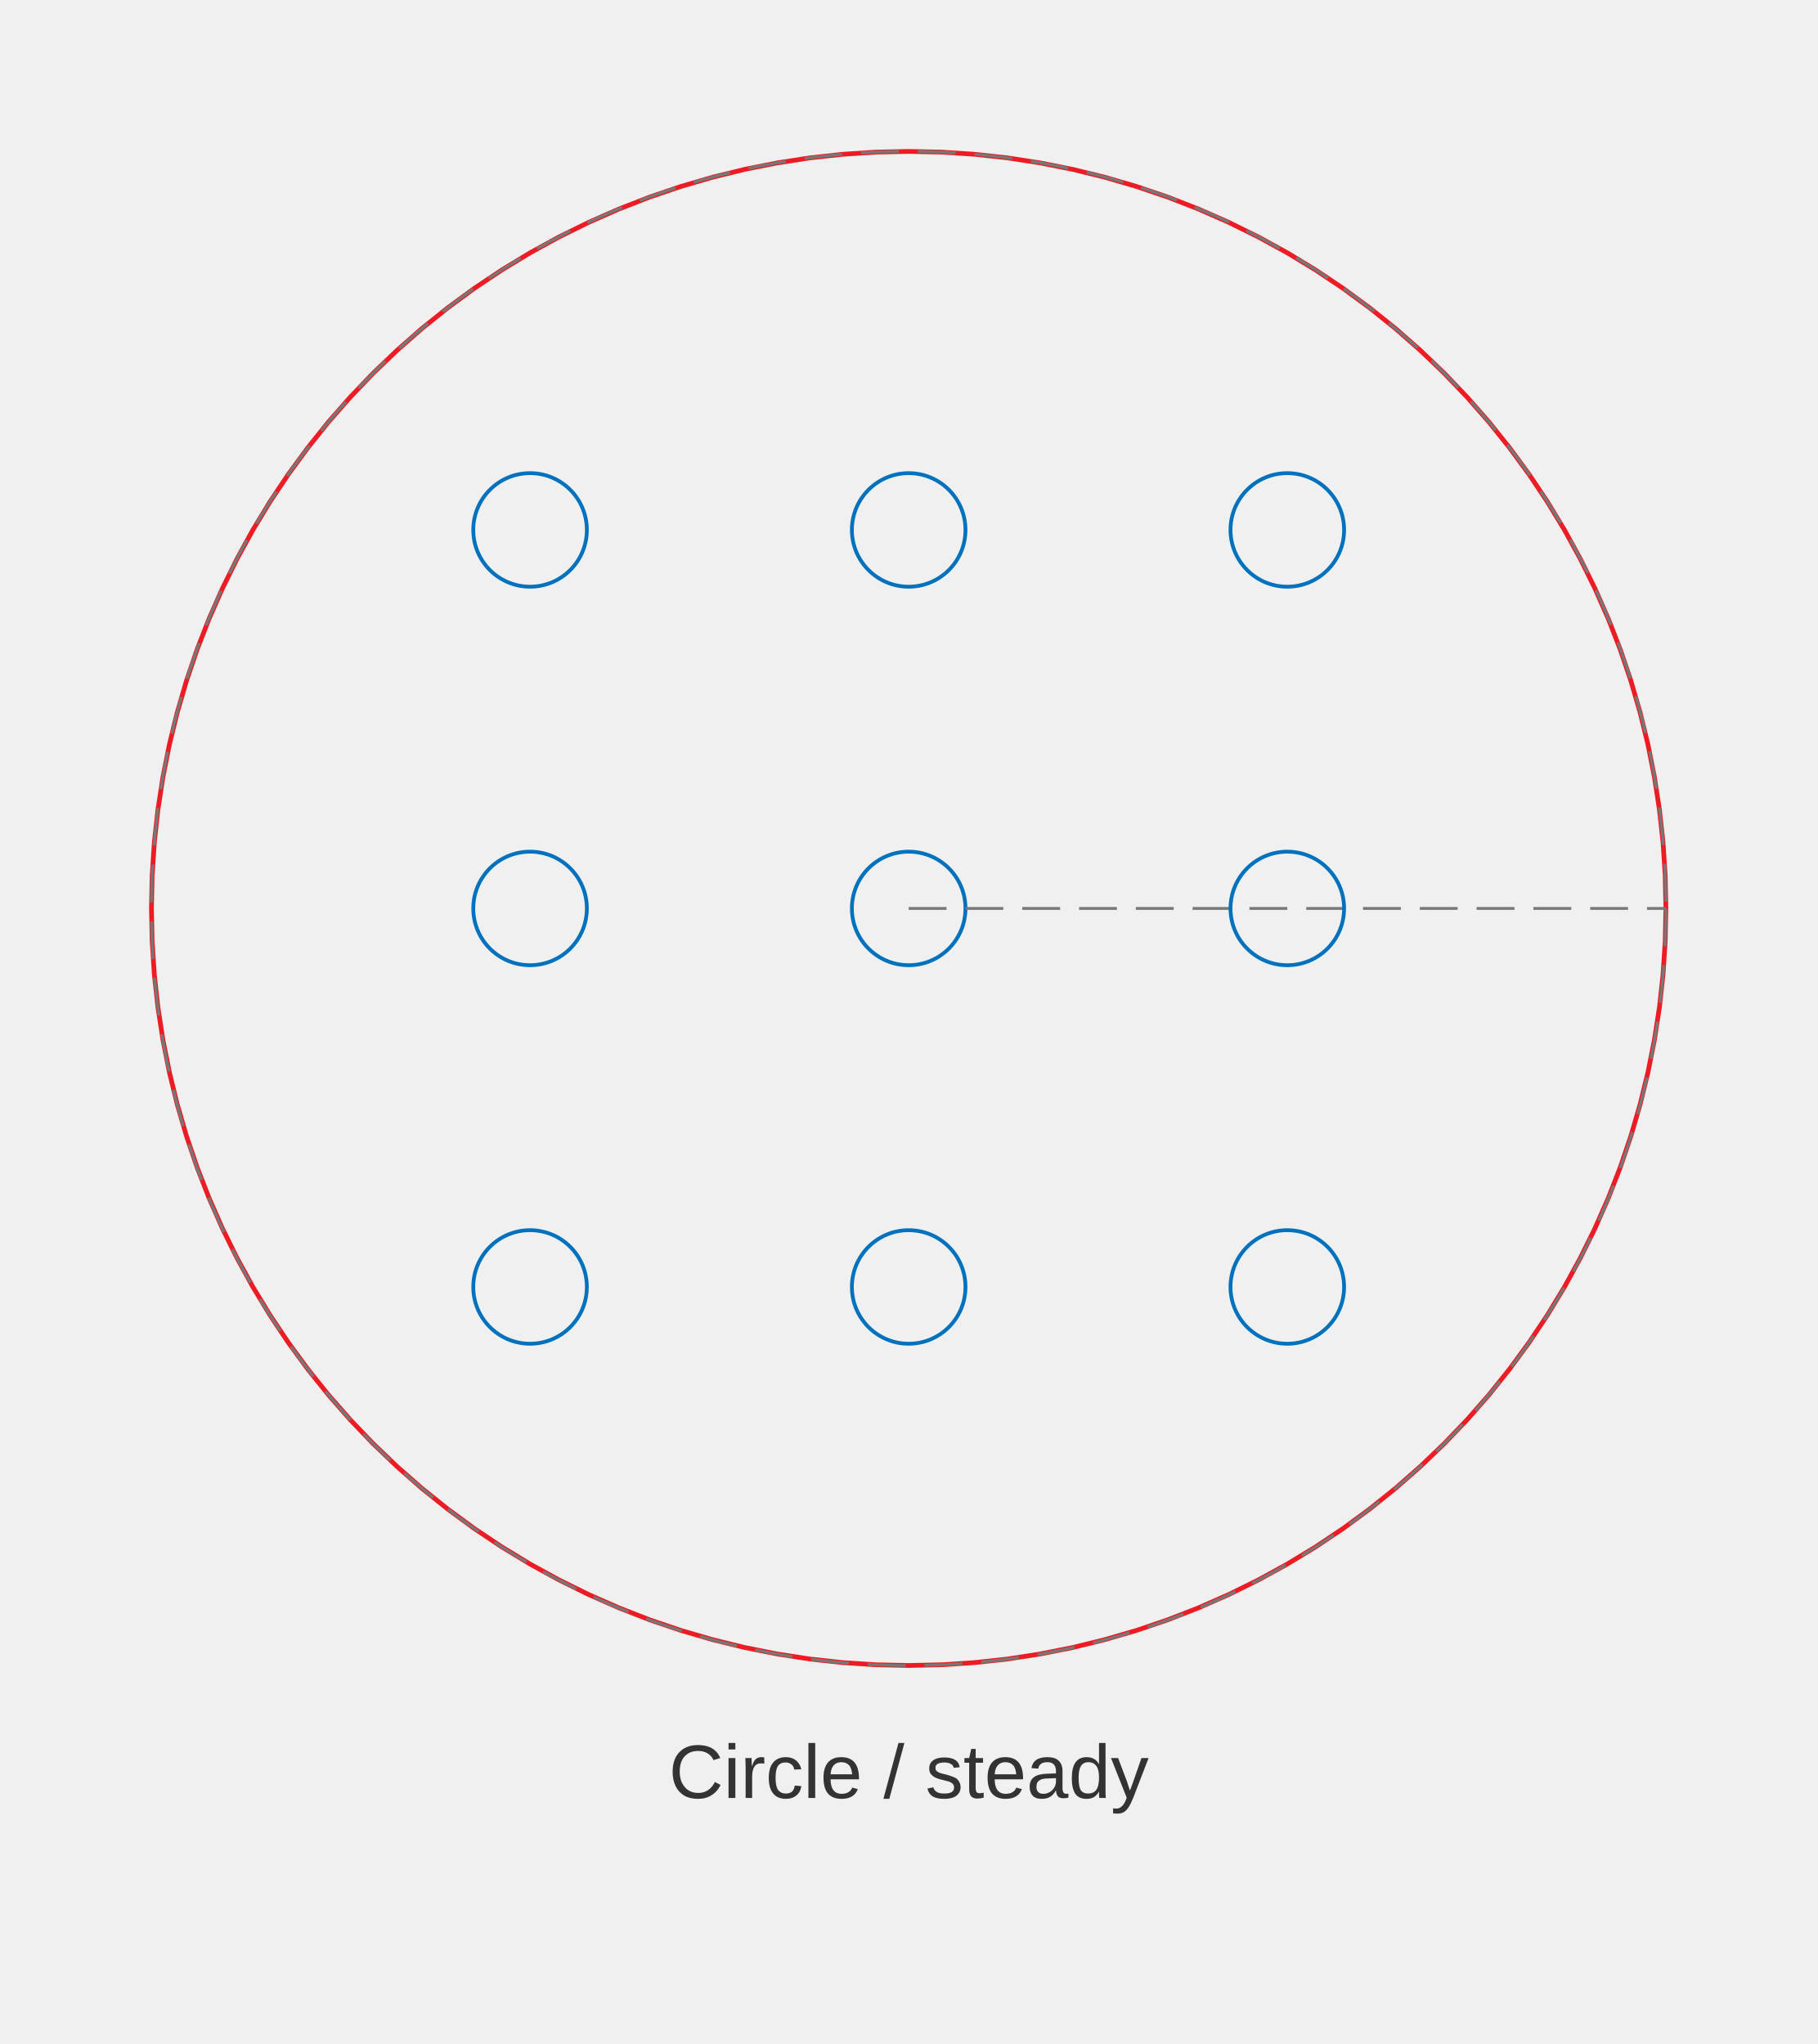
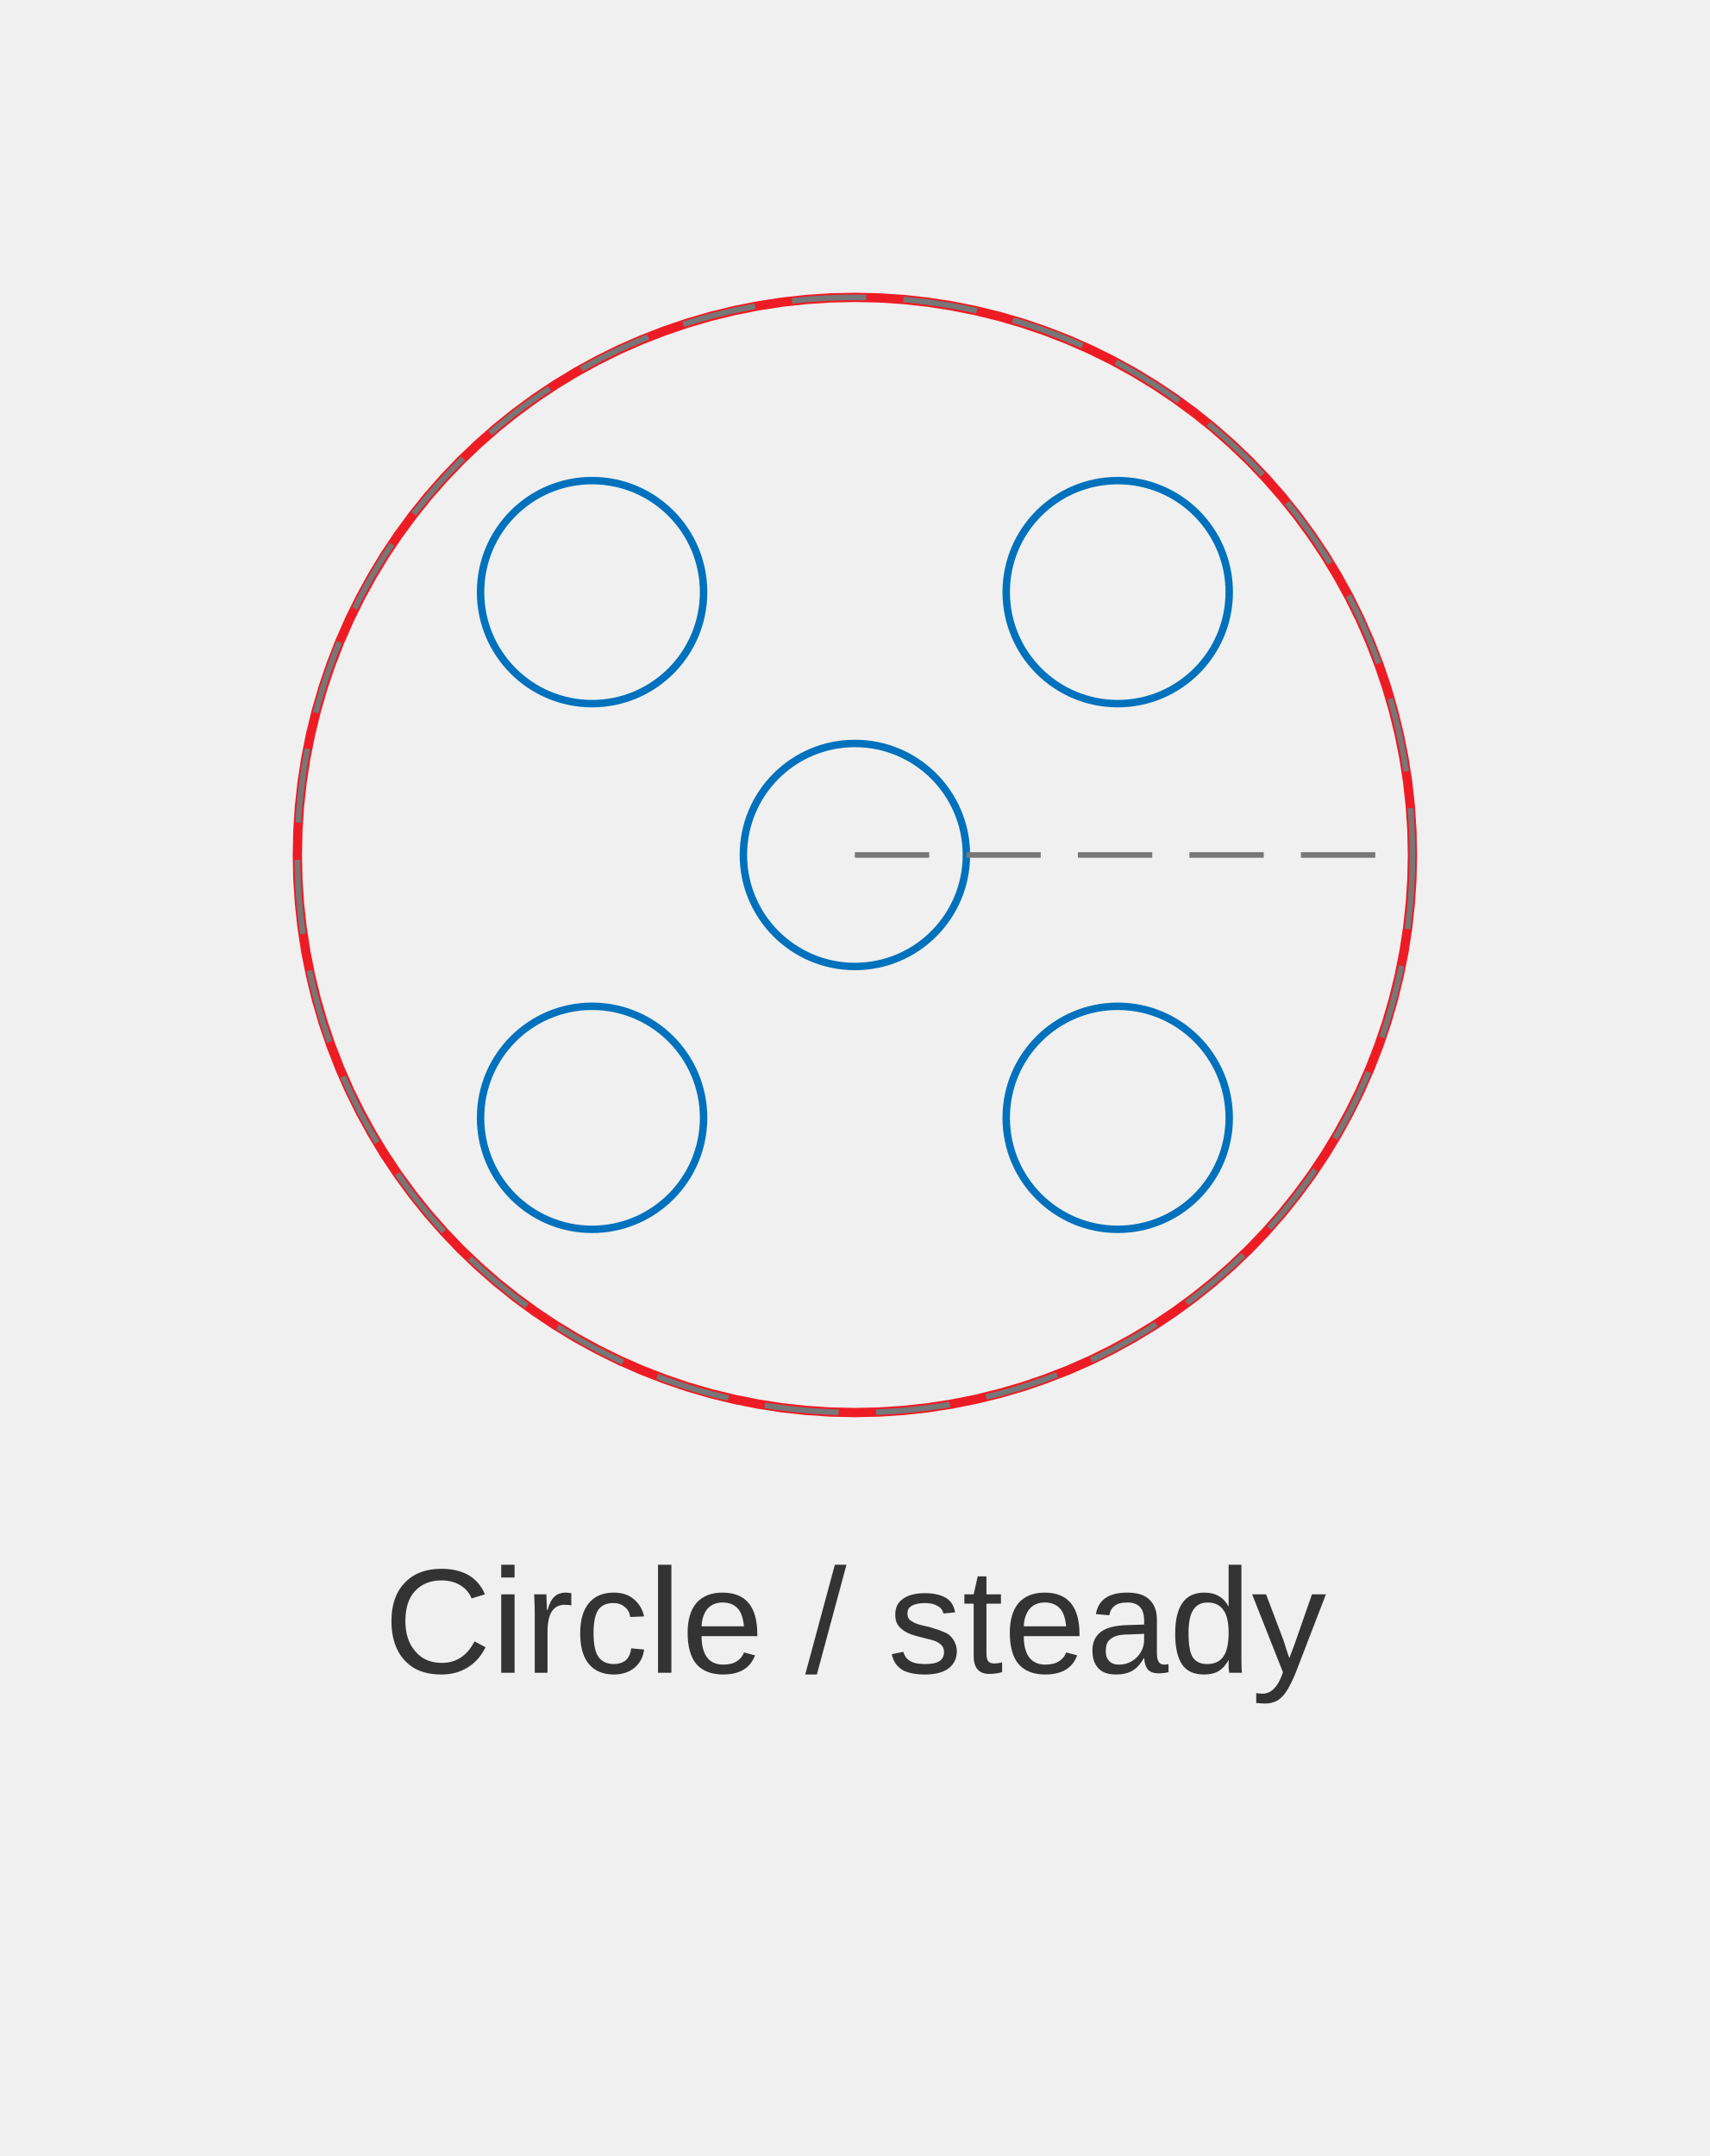
- <svg xmlns="http://www.w3.org/2000/svg" version="1.1" width="96mm" height="108mm" viewBox="0 0 96 108" data-profile-key="motionsmith-ms4n" data-grid-pitch-mm="20" data-hole-diameter-mm="6">
+ <svg xmlns="http://www.w3.org/2000/svg" version="1.1" width="46mm" height="58mm" viewBox="0 0 46 58" data-profile-key="motionsmith-ms4n" data-grid-pitch-mm="20" data-hole-diameter-mm="6">
  <defs>
    <style>
      .cut { fill: none; stroke: #ed1c24; stroke-width: 0.25; stroke-miterlimit: 10; }
      .drill { fill: none; stroke: #0071bc; stroke-width: 0.2; stroke-miterlimit: 10; }
      .score { fill: none; stroke: #777777; stroke-width: 0.15; stroke-dasharray: 2 1; }
      .label { fill: #333333; font-family: Arial, Helvetica, sans-serif; font-size: 4px; }
      .tiny { fill: #333333; font-family: Arial, Helvetica, sans-serif; font-size: 3px; }
      .paper { fill: #ffffff; stroke: none; }
    </style>
  </defs>
-   <path d="M 48 8 L 49.745 8.038 L 51.486 8.152 L 53.221 8.342 L 54.946 8.608 L 56.658 8.948 L 58.353 9.363 L 60.028 9.851 L 61.681 10.412 L 63.307 11.045 L 64.905 11.748 L 66.47 12.52 L 68 13.359 L 69.492 14.264 L 70.943 15.234 L 72.35 16.266 L 73.712 17.358 L 75.024 18.509 L 76.284 19.716 L 77.491 20.976 L 78.642 22.288 L 79.734 23.65 L 80.766 25.057 L 81.736 26.508 L 82.641 28 L 83.48 29.53 L 84.252 31.095 L 84.955 32.693 L 85.588 34.319 L 86.149 35.972 L 86.637 37.647 L 87.052 39.342 L 87.392 41.054 L 87.658 42.779 L 87.848 44.514 L 87.962 46.255 L 88 48 L 87.962 49.745 L 87.848 51.486 L 87.658 53.221 L 87.392 54.946 L 87.052 56.658 L 86.637 58.353 L 86.149 60.028 L 85.588 61.681 L 84.955 63.307 L 84.252 64.905 L 83.48 66.47 L 82.641 68 L 81.736 69.492 L 80.766 70.943 L 79.734 72.35 L 78.642 73.712 L 77.491 75.024 L 76.284 76.284 L 75.024 77.491 L 73.712 78.642 L 72.35 79.734 L 70.943 80.766 L 69.492 81.736 L 68 82.641 L 66.47 83.48 L 64.905 84.252 L 63.307 84.955 L 61.681 85.588 L 60.028 86.149 L 58.353 86.637 L 56.658 87.052 L 54.946 87.392 L 53.221 87.658 L 51.486 87.848 L 49.745 87.962 L 48 88 L 46.255 87.962 L 44.514 87.848 L 42.779 87.658 L 41.054 87.392 L 39.342 87.052 L 37.647 86.637 L 35.972 86.149 L 34.319 85.588 L 32.693 84.955 L 31.095 84.252 L 29.53 83.48 L 28 82.641 L 26.508 81.736 L 25.057 80.766 L 23.65 79.734 L 22.288 78.642 L 20.976 77.491 L 19.716 76.284 L 18.509 75.024 L 17.358 73.712 L 16.266 72.35 L 15.234 70.943 L 14.264 69.492 L 13.359 68 L 12.52 66.47 L 11.748 64.905 L 11.045 63.307 L 10.412 61.681 L 9.851 60.028 L 9.363 58.353 L 8.948 56.658 L 8.608 54.946 L 8.342 53.221 L 8.152 51.486 L 8.038 49.745 L 8 48 L 8.038 46.255 L 8.152 44.514 L 8.342 42.779 L 8.608 41.054 L 8.948 39.342 L 9.363 37.647 L 9.851 35.972 L 10.412 34.319 L 11.045 32.693 L 11.748 31.095 L 12.52 29.53 L 13.359 28 L 14.264 26.508 L 15.234 25.057 L 16.266 23.65 L 17.358 22.288 L 18.509 20.976 L 19.716 19.716 L 20.976 18.509 L 22.288 17.358 L 23.65 16.266 L 25.057 15.234 L 26.508 14.264 L 28 13.359 L 29.53 12.52 L 31.095 11.748 L 32.693 11.045 L 34.319 10.412 L 35.972 9.851 L 37.647 9.363 L 39.342 8.948 L 41.054 8.608 L 42.779 8.342 L 44.514 8.152 L 46.255 8.038 Z" class="cut cam-outline" data-cam-key="circle" data-base-radius-mm="40" data-eccentricity-mm="0" data-cam-lobes="1" data-profile-harmonic="0" data-rise-deg="45" data-high-dwell-deg="270" data-return-deg="45" data-physical-cam-preset="circle" data-profile-source="automataii.domain.mechanisms.cam.profile.build_pear_cam_profile_from_params" data-profile-sample-count="144" />
-   <circle cx="48" cy="48" r="3" class="drill axle-hole" data-hole-role="axle" data-hole-diameter-mm="6" />
-   <line x1="48" y1="48" x2="88" y2="48" class="score cam-base-radius" />
-   <circle cx="48" cy="48" r="40" class="score cam-base-circle" />
-   <circle cx="48" cy="28" r="3" class="drill linkage-hole bracket-hole crank-hole handle-hole" data-hole-role="linkage-bracket-crank-handle" data-attachment-kinds="linkage bracket crank handle" data-hole-diameter-mm="6" data-hole-index="0" data-hole-x-offset-mm="0" data-hole-y-offset-mm="-20" />
-   <circle cx="28" cy="48" r="3" class="drill linkage-hole bracket-hole crank-hole handle-hole" data-hole-role="linkage-bracket-crank-handle" data-attachment-kinds="linkage bracket crank handle" data-hole-diameter-mm="6" data-hole-index="1" data-hole-x-offset-mm="-20" data-hole-y-offset-mm="0" />
-   <circle cx="68" cy="48" r="3" class="drill linkage-hole bracket-hole crank-hole handle-hole" data-hole-role="linkage-bracket-crank-handle" data-attachment-kinds="linkage bracket crank handle" data-hole-diameter-mm="6" data-hole-index="2" data-hole-x-offset-mm="20" data-hole-y-offset-mm="0" />
-   <circle cx="48" cy="68" r="3" class="drill linkage-hole bracket-hole crank-hole handle-hole" data-hole-role="linkage-bracket-crank-handle" data-attachment-kinds="linkage bracket crank handle" data-hole-diameter-mm="6" data-hole-index="3" data-hole-x-offset-mm="0" data-hole-y-offset-mm="20" />
-   <circle cx="28" cy="28" r="3" class="drill linkage-hole bracket-hole crank-hole handle-hole" data-hole-role="linkage-bracket-crank-handle" data-attachment-kinds="linkage bracket crank handle" data-hole-diameter-mm="6" data-hole-index="4" data-hole-x-offset-mm="-20" data-hole-y-offset-mm="-20" />
-   <circle cx="68" cy="28" r="3" class="drill linkage-hole bracket-hole crank-hole handle-hole" data-hole-role="linkage-bracket-crank-handle" data-attachment-kinds="linkage bracket crank handle" data-hole-diameter-mm="6" data-hole-index="5" data-hole-x-offset-mm="20" data-hole-y-offset-mm="-20" />
-   <circle cx="28" cy="68" r="3" class="drill linkage-hole bracket-hole crank-hole handle-hole" data-hole-role="linkage-bracket-crank-handle" data-attachment-kinds="linkage bracket crank handle" data-hole-diameter-mm="6" data-hole-index="6" data-hole-x-offset-mm="-20" data-hole-y-offset-mm="20" />
-   <circle cx="68" cy="68" r="3" class="drill linkage-hole bracket-hole crank-hole handle-hole" data-hole-role="linkage-bracket-crank-handle" data-attachment-kinds="linkage bracket crank handle" data-hole-diameter-mm="6" data-hole-index="7" data-hole-x-offset-mm="20" data-hole-y-offset-mm="20" />
-   <text x="48" y="95" class="label" text-anchor="middle">Circle / steady</text>
+   <path d="M 23 8 L 23.654 8.014 L 24.307 8.057 L 24.958 8.128 L 25.605 8.228 L 26.247 8.356 L 26.882 8.511 L 27.511 8.694 L 28.13 8.905 L 28.74 9.142 L 29.339 9.405 L 29.926 9.695 L 30.5 10.01 L 31.059 10.349 L 31.604 10.713 L 32.131 11.1 L 32.642 11.509 L 33.134 11.941 L 33.607 12.393 L 34.059 12.866 L 34.491 13.358 L 34.9 13.869 L 35.287 14.396 L 35.651 14.941 L 35.99 15.5 L 36.305 16.074 L 36.595 16.661 L 36.858 17.26 L 37.095 17.87 L 37.306 18.489 L 37.489 19.118 L 37.644 19.753 L 37.772 20.395 L 37.872 21.042 L 37.943 21.693 L 37.986 22.346 L 38 23 L 37.986 23.654 L 37.943 24.307 L 37.872 24.958 L 37.772 25.605 L 37.644 26.247 L 37.489 26.882 L 37.306 27.511 L 37.095 28.13 L 36.858 28.74 L 36.595 29.339 L 36.305 29.926 L 35.99 30.5 L 35.651 31.059 L 35.287 31.604 L 34.9 32.131 L 34.491 32.642 L 34.059 33.134 L 33.607 33.607 L 33.134 34.059 L 32.642 34.491 L 32.131 34.9 L 31.604 35.287 L 31.059 35.651 L 30.5 35.99 L 29.926 36.305 L 29.339 36.595 L 28.74 36.858 L 28.13 37.095 L 27.511 37.306 L 26.882 37.489 L 26.247 37.644 L 25.605 37.772 L 24.958 37.872 L 24.307 37.943 L 23.654 37.986 L 23 38 L 22.346 37.986 L 21.693 37.943 L 21.042 37.872 L 20.395 37.772 L 19.753 37.644 L 19.118 37.489 L 18.489 37.306 L 17.87 37.095 L 17.26 36.858 L 16.661 36.595 L 16.074 36.305 L 15.5 35.99 L 14.941 35.651 L 14.396 35.287 L 13.869 34.9 L 13.358 34.491 L 12.866 34.059 L 12.393 33.607 L 11.941 33.134 L 11.509 32.642 L 11.1 32.131 L 10.713 31.604 L 10.349 31.059 L 10.01 30.5 L 9.695 29.926 L 9.405 29.339 L 9.142 28.74 L 8.905 28.13 L 8.694 27.511 L 8.511 26.882 L 8.356 26.247 L 8.228 25.605 L 8.128 24.958 L 8.057 24.307 L 8.014 23.654 L 8 23 L 8.014 22.346 L 8.057 21.693 L 8.128 21.042 L 8.228 20.395 L 8.356 19.753 L 8.511 19.118 L 8.694 18.489 L 8.905 17.87 L 9.142 17.26 L 9.405 16.661 L 9.695 16.074 L 10.01 15.5 L 10.349 14.941 L 10.713 14.396 L 11.1 13.869 L 11.509 13.358 L 11.941 12.866 L 12.393 12.393 L 12.866 11.941 L 13.358 11.509 L 13.869 11.1 L 14.396 10.713 L 14.941 10.349 L 15.5 10.01 L 16.074 9.695 L 16.661 9.405 L 17.26 9.142 L 17.87 8.905 L 18.489 8.694 L 19.118 8.511 L 19.753 8.356 L 20.395 8.228 L 21.042 8.128 L 21.693 8.057 L 22.346 8.014 Z" class="cut cam-outline" data-cam-key="circle" data-base-radius-mm="15" data-eccentricity-mm="0" data-cam-lobes="1" data-profile-harmonic="0" data-rise-deg="45" data-high-dwell-deg="270" data-return-deg="45" data-physical-cam-preset="circle" data-profile-source="automataii.domain.mechanisms.cam.profile.build_pear_cam_profile_from_params" data-profile-sample-count="144" />
+   <circle cx="23" cy="23" r="3" class="drill axle-hole" data-hole-role="axle" data-hole-diameter-mm="6" />
+   <line x1="23" y1="23" x2="38" y2="23" class="score cam-base-radius" />
+   <circle cx="23" cy="23" r="15" class="score cam-base-circle" />
+   <circle cx="30.071" cy="30.071" r="3" class="drill linkage-hole bracket-hole crank-hole handle-hole" data-hole-role="linkage-bracket-crank-handle" data-attachment-kinds="linkage bracket crank handle" data-hole-diameter-mm="6" data-hole-index="0" data-hole-x-offset-mm="7.071" data-hole-y-offset-mm="7.071" />
+   <circle cx="15.929" cy="30.071" r="3" class="drill linkage-hole bracket-hole crank-hole handle-hole" data-hole-role="linkage-bracket-crank-handle" data-attachment-kinds="linkage bracket crank handle" data-hole-diameter-mm="6" data-hole-index="1" data-hole-x-offset-mm="-7.071" data-hole-y-offset-mm="7.071" />
+   <circle cx="15.929" cy="15.929" r="3" class="drill linkage-hole bracket-hole crank-hole handle-hole" data-hole-role="linkage-bracket-crank-handle" data-attachment-kinds="linkage bracket crank handle" data-hole-diameter-mm="6" data-hole-index="2" data-hole-x-offset-mm="-7.071" data-hole-y-offset-mm="-7.071" />
+   <circle cx="30.071" cy="15.929" r="3" class="drill linkage-hole bracket-hole crank-hole handle-hole" data-hole-role="linkage-bracket-crank-handle" data-attachment-kinds="linkage bracket crank handle" data-hole-diameter-mm="6" data-hole-index="3" data-hole-x-offset-mm="7.071" data-hole-y-offset-mm="-7.071" />
+   <text x="23" y="45" class="label" text-anchor="middle">Circle / steady</text>
</svg>
